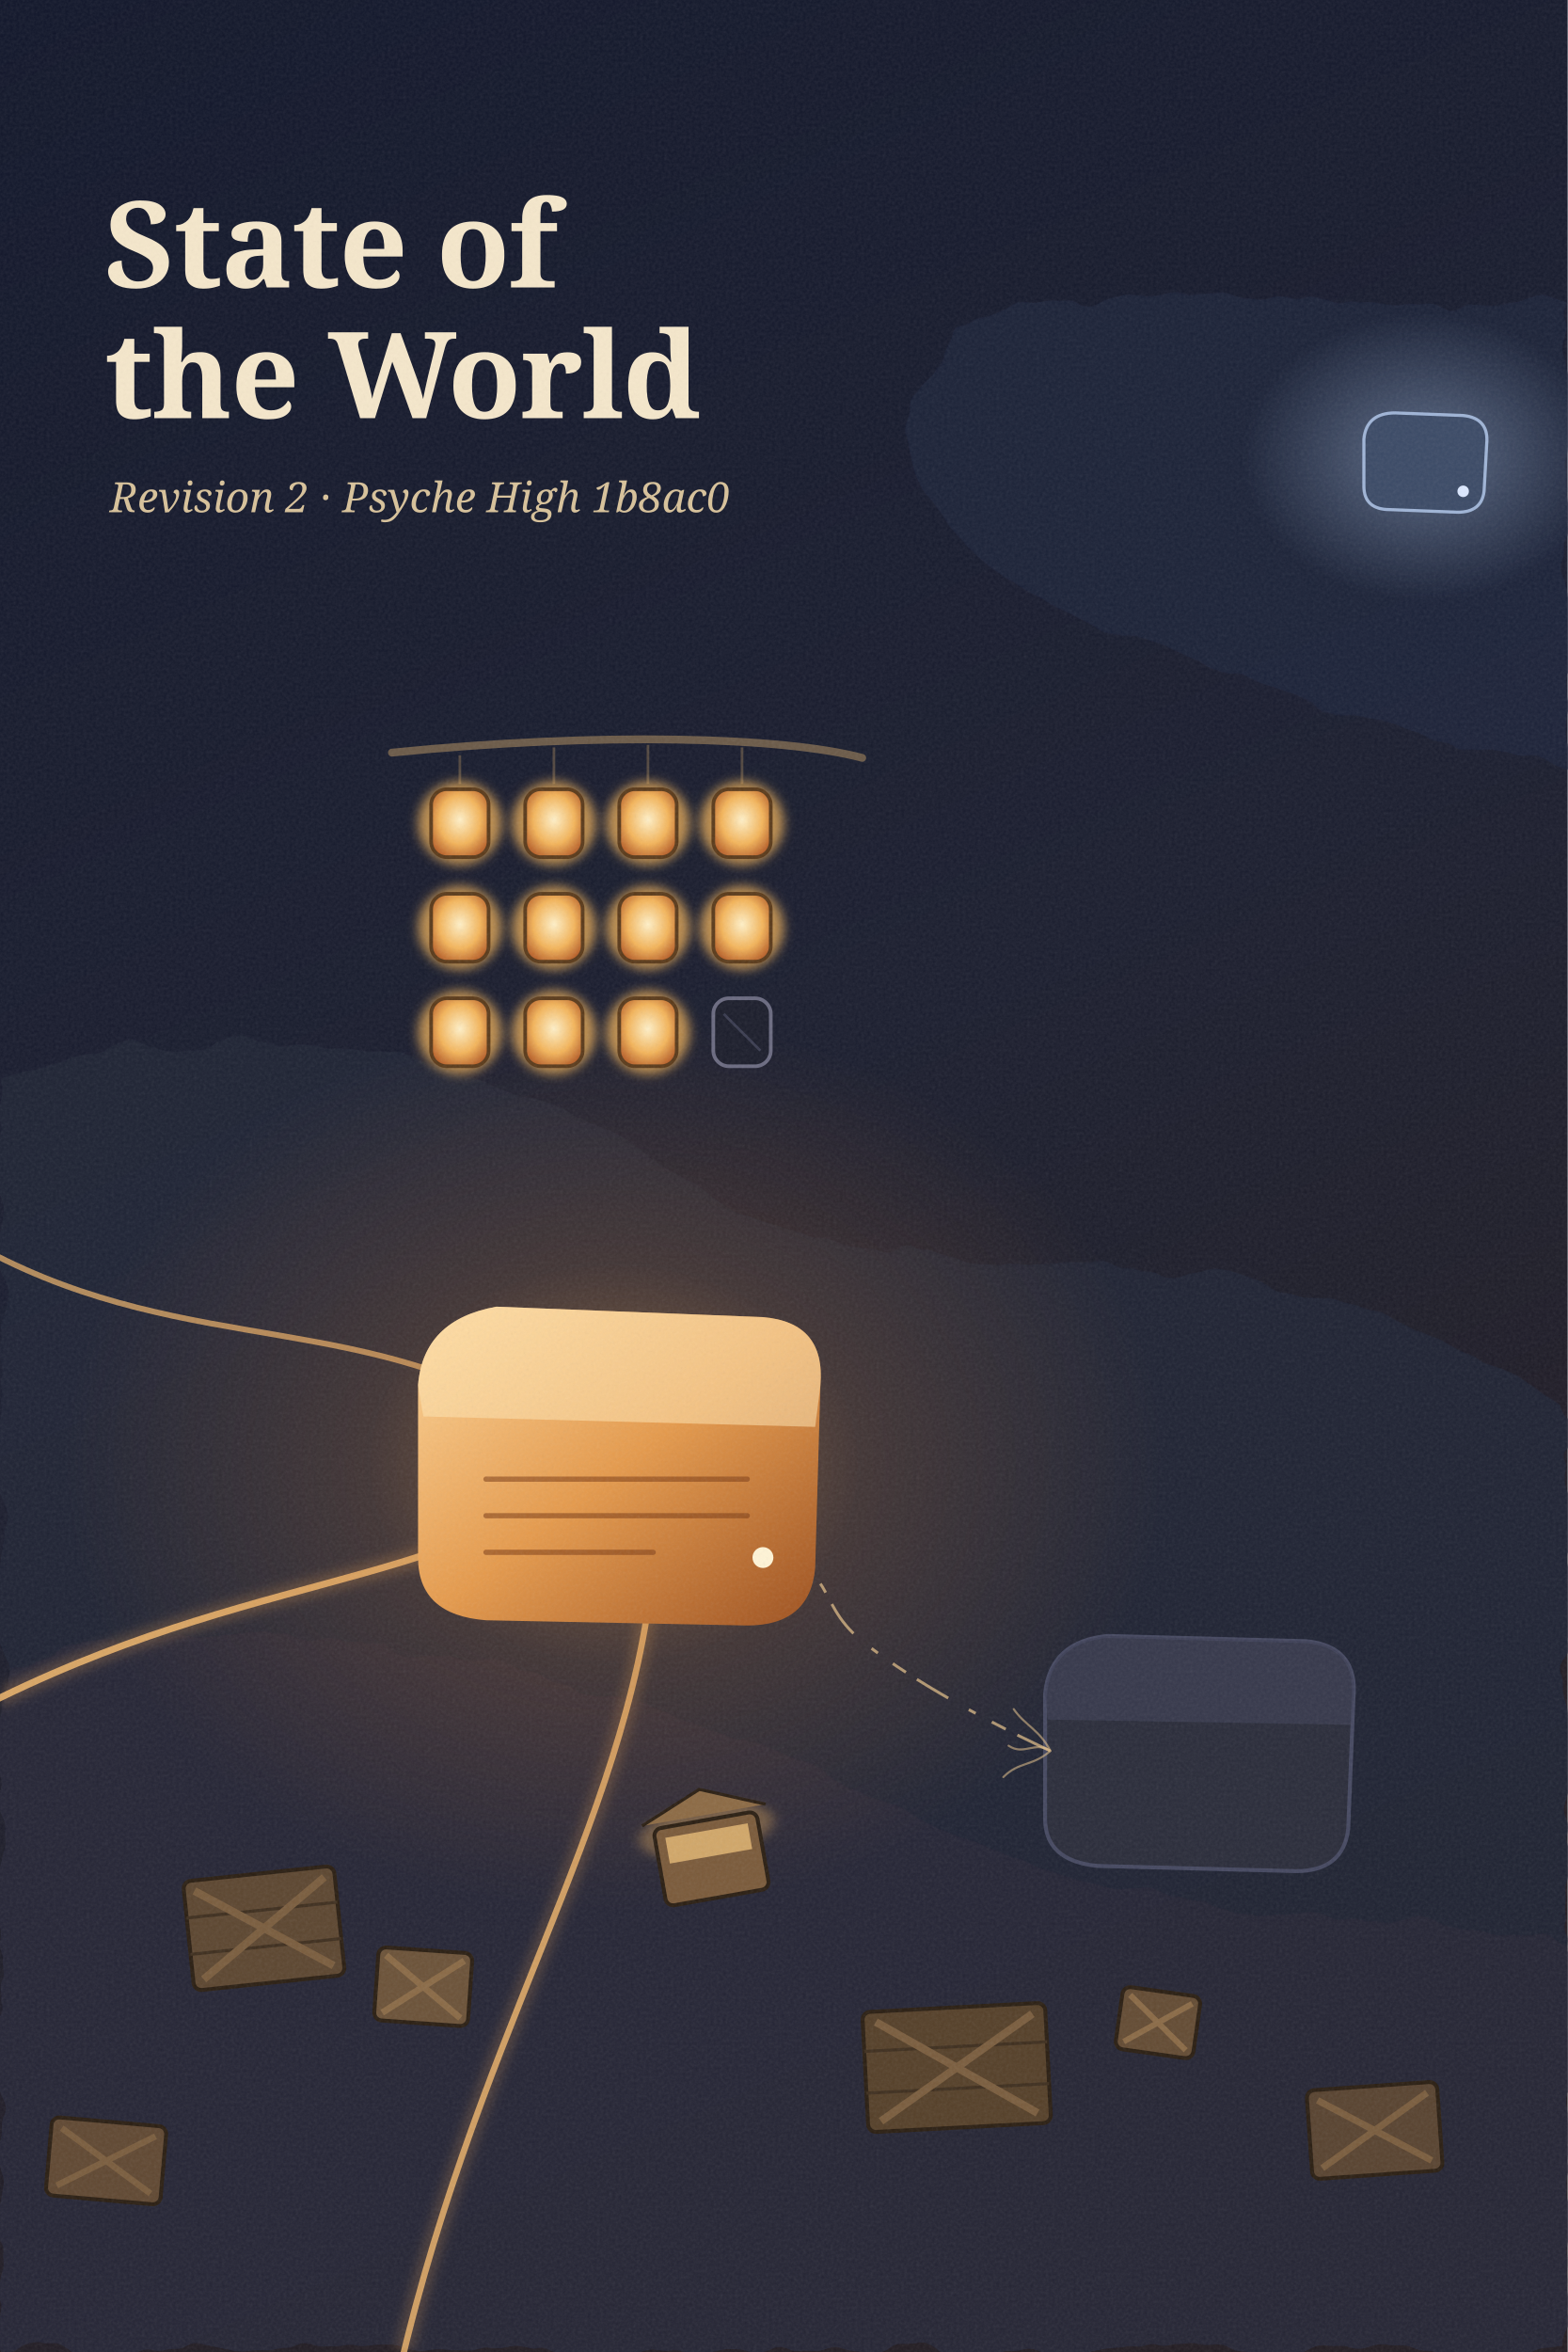
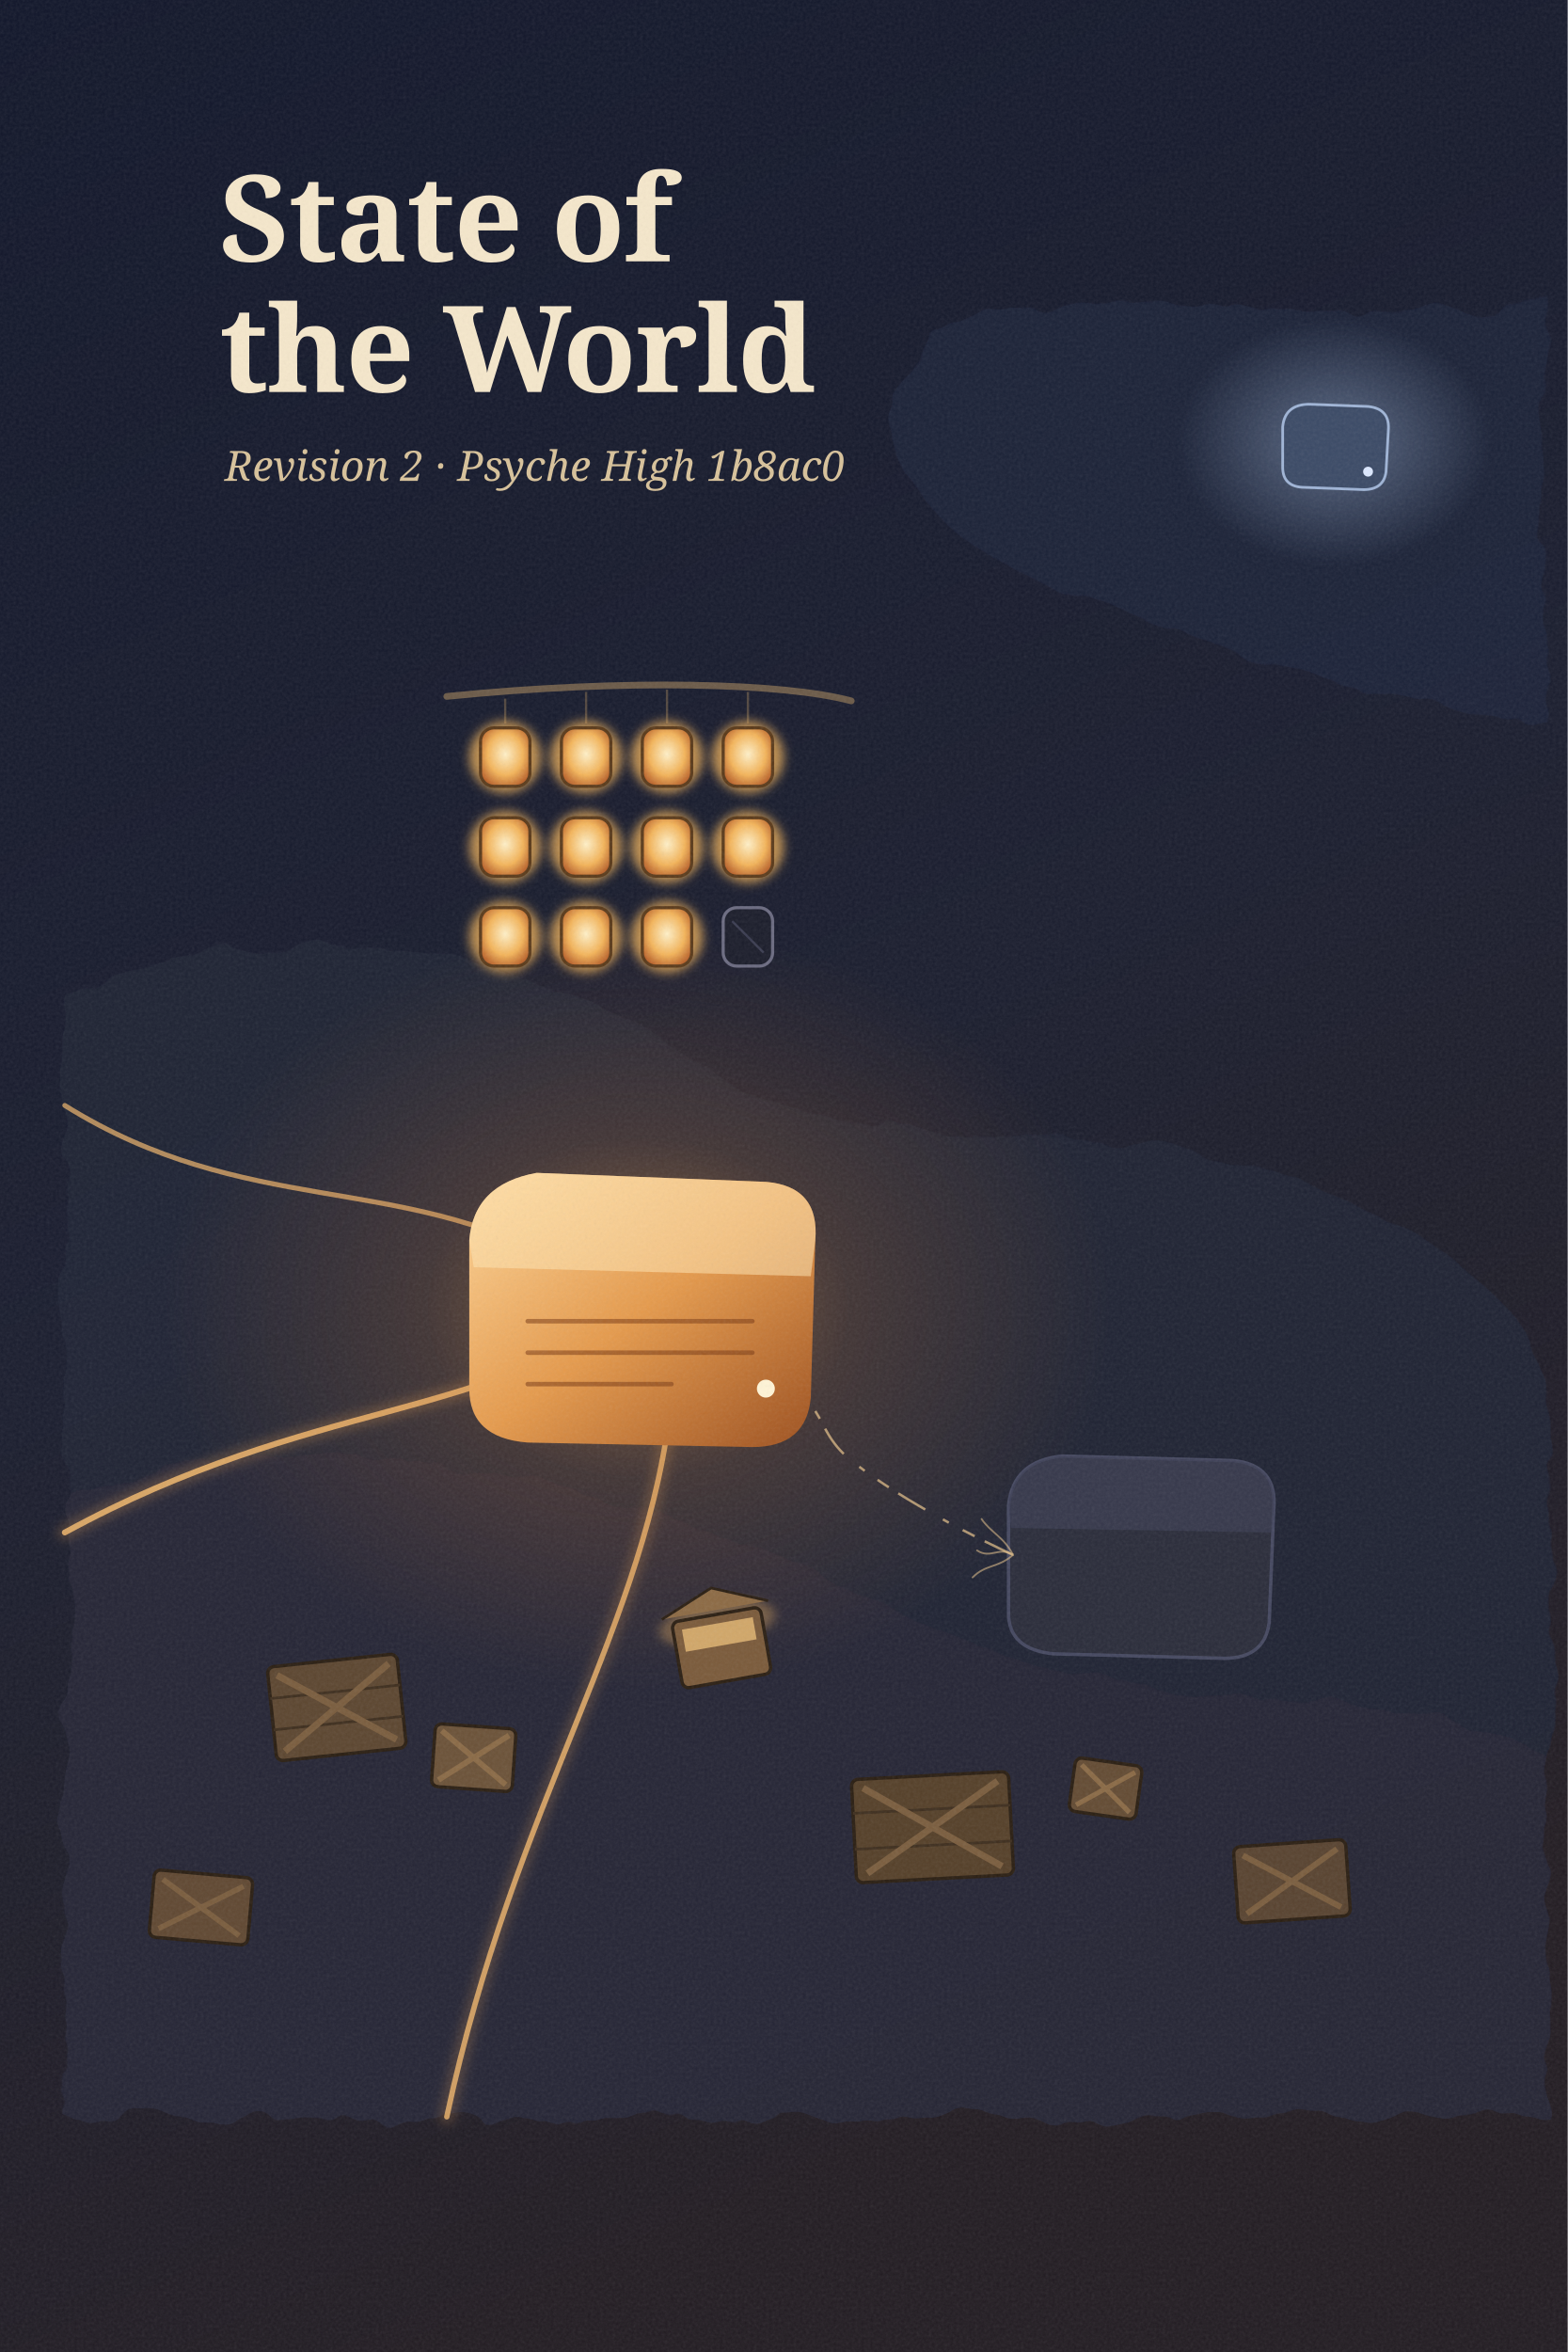
<svg viewBox="0 0 600 900" preserveAspectRatio="xMidYMid slice" role="img" aria-label="A cluster seen from above at night: one machine lit warm and cabled to the world, one dark with a frayed thread to it, a third far at the edge glowing faintly; twelve lantern-windows above, eleven lit, one dark; crates on the ground, most nailed shut.">
  <defs>
    <linearGradient id="a1sky" x1="0" y1="0" x2="0.3" y2="1">
      <stop offset="0" stop-color="#11162a" />
      <stop offset=".55" stop-color="#1a1d2e" />
      <stop offset="1" stop-color="#221c22" />
    </linearGradient>
    <radialGradient id="a1halo" cx=".5" cy=".5" r=".5">
      <stop offset="0" stop-color="#f4b760" stop-opacity=".55" />
      <stop offset=".45" stop-color="#d9823a" stop-opacity=".18" />
      <stop offset="1" stop-color="#d9823a" stop-opacity="0" />
    </radialGradient>
    <radialGradient id="a1far" cx=".5" cy=".5" r=".5">
      <stop offset="0" stop-color="#a9c2e6" stop-opacity=".45" />
      <stop offset="1" stop-color="#a9c2e6" stop-opacity="0" />
    </radialGradient>
    <linearGradient id="a1body" x1="0" y1="0" x2="1" y2="1">
      <stop offset="0" stop-color="#ffd79a" />
      <stop offset=".5" stop-color="#e59a4c" />
      <stop offset="1" stop-color="#9c4f1e" />
    </linearGradient>
    <radialGradient id="a1win" cx=".5" cy=".45" r=".6">
      <stop offset="0" stop-color="#fff0c8" />
      <stop offset=".6" stop-color="#f3b45a" />
      <stop offset="1" stop-color="#b8612a" />
    </radialGradient>
    <filter id="a1blur" x="-50%" y="-50%" width="200%" height="200%">
      <feGaussianBlur stdDeviation="9" />
    </filter>
    <filter id="a1soft">
      <feGaussianBlur stdDeviation="2.2" />
    </filter>
    <filter id="a1rough">
      <feTurbulence type="fractalNoise" baseFrequency=".035" numOctaves="3" seed="4" />
      <feDisplacementMap in="SourceGraphic" scale="14" />
    </filter>
    <filter id="a1grain">
      <feTurbulence type="fractalNoise" baseFrequency=".85" numOctaves="2" stitchTiles="stitch" />
      <feColorMatrix type="saturate" values="0" />
      <feComponentTransfer>
        <feFuncA type="table" tableValues="0 .10" />
      </feComponentTransfer>
    </filter>
  </defs>
  <rect width="600" height="900" fill="url(#a1sky)" />
-   <g filter="url(#a1rough)" opacity=".9">
-     <path d="M-20,420 C80,380 190,400 260,450 C330,500 420,470 520,500 C580,520 640,560 640,600 L640,920 L-20,920 Z" fill="#1f2334" />
-     <path d="M-20,640 C120,600 260,650 360,700 C450,745 560,720 640,760 L640,920 L-20,920 Z" fill="#262636" />
-     <path d="M380,120 C450,100 560,130 640,110 L640,300 C560,290 470,260 400,230 C340,200 330,140 380,120 Z" fill="#1c2238" />
-   </g>
-   <g stroke-linecap="round" fill="none">
-     <path d="M230,560 C170,610 90,600 -20,660" stroke="#e8a257" stroke-width="7" opacity=".25" filter="url(#a1soft)" />
-     <path d="M230,560 C170,610 90,600 -20,660" stroke="#f1b76c" stroke-width="2.6" opacity=".85" />
-     <path d="M200,540 C130,500 60,520 -20,470" stroke="#f1b76c" stroke-width="2.2" opacity=".7" />
-     <path d="M250,600 C240,700 180,780 150,920" stroke="#e8a257" stroke-width="7" opacity=".22" filter="url(#a1soft)" />
-     <path d="M250,600 C240,700 180,780 150,920" stroke="#f1b76c" stroke-width="2.4" opacity=".8" />
-   </g>
-   <ellipse cx="235" cy="560" rx="210" ry="170" fill="url(#a1halo)" />
-   <g>
-     <path d="M160,530 Q162,505 190,500 L292,504 Q316,506 314,530 L312,600 Q310,622 286,622 L186,620 Q160,618 160,596 Z" fill="url(#a1body)" />
-     <path d="M160,530 Q162,505 190,500 L292,504 Q316,506 314,530 L312,546 L162,542 Z" fill="#ffe3b0" opacity=".55" />
-     <g stroke="#7a3a14" stroke-width="2" stroke-linecap="round" opacity=".55">
-       <path d="M186,566 H286" />
-       <path d="M186,580 H286" />
-       <path d="M186,594 H250" />
+   <g transform="translate(0,-40) translate(300,420) scale(.86) translate(-300,-420)">
+     <g filter="url(#a1rough)" opacity=".9">
+       <path d="M-20,420 C80,380 190,400 260,450 C330,500 420,470 520,500 C580,520 640,560 640,600 L640,920 L-20,920 Z" fill="#1f2334" />
+       <path d="M-20,640 C120,600 260,650 360,700 C450,745 560,720 640,760 L640,920 L-20,920 Z" fill="#262636" />
+       <path d="M380,120 C450,100 560,130 640,110 L640,300 C560,290 470,260 400,230 C340,200 330,140 380,120 Z" fill="#1c2238" />
    </g>
-     <circle cx="292" cy="596" r="4" fill="#fff4d6" />
-   </g>
-   <g>
-     <path d="M150,288 C230,280 300,282 330,290" stroke="#6b5a48" stroke-width="3" fill="none" stroke-linecap="round" />
-     <g stroke="#6b5a48" stroke-width="1" opacity=".7">
-       <path d="M176,289 V300" />
-       <path d="M212,286 V300" />
-       <path d="M248,285 V300" />
-       <path d="M284,286 V300" />
+     <g stroke-linecap="round" fill="none">
+       <path d="M230,560 C170,610 90,600 -20,660" stroke="#e8a257" stroke-width="7" opacity=".25" filter="url(#a1soft)" />
+       <path d="M230,560 C170,610 90,600 -20,660" stroke="#f1b76c" stroke-width="2.6" opacity=".85" />
+       <path d="M200,540 C130,500 60,520 -20,470" stroke="#f1b76c" stroke-width="2.2" opacity=".7" />
+       <path d="M250,600 C240,700 180,780 150,920" stroke="#e8a257" stroke-width="7" opacity=".22" filter="url(#a1soft)" />
+       <path d="M250,600 C240,700 180,780 150,920" stroke="#f1b76c" stroke-width="2.4" opacity=".8" />
    </g>
-     <g id="a1lanterns">
-       <g filter="url(#a1soft)" opacity=".75" fill="#f3b45a">
-         <circle cx="176" cy="315" r="16" />
-         <circle cx="212" cy="315" r="16" />
-         <circle cx="248" cy="315" r="16" />
-         <circle cx="284" cy="315" r="16" />
-         <circle cx="176" cy="355" r="16" />
-         <circle cx="212" cy="355" r="16" />
-         <circle cx="248" cy="355" r="16" />
-         <circle cx="284" cy="355" r="16" />
-         <circle cx="176" cy="395" r="16" />
-         <circle cx="212" cy="395" r="16" />
-         <circle cx="248" cy="395" r="16" />
+     <ellipse cx="235" cy="560" rx="210" ry="170" fill="url(#a1halo)" />
+     <g>
+       <path d="M160,530 Q162,505 190,500 L292,504 Q316,506 314,530 L312,600 Q310,622 286,622 L186,620 Q160,618 160,596 Z" fill="url(#a1body)" />
+       <path d="M160,530 Q162,505 190,500 L292,504 Q316,506 314,530 L312,546 L162,542 Z" fill="#ffe3b0" opacity=".55" />
+       <g stroke="#7a3a14" stroke-width="2" stroke-linecap="round" opacity=".55">
+         <path d="M186,566 H286" />
+         <path d="M186,580 H286" />
+         <path d="M186,594 H250" />
      </g>
-       <g fill="url(#a1win)" stroke="#5a3a1a" stroke-width="1.4">
-         <rect x="165" y="302" width="22" height="26" rx="6" />
-         <rect x="201" y="302" width="22" height="26" rx="6" />
-         <rect x="237" y="302" width="22" height="26" rx="6" />
-         <rect x="273" y="302" width="22" height="26" rx="6" />
-         <rect x="165" y="342" width="22" height="26" rx="6" />
-         <rect x="201" y="342" width="22" height="26" rx="6" />
-         <rect x="237" y="342" width="22" height="26" rx="6" />
-         <rect x="273" y="342" width="22" height="26" rx="6" />
-         <rect x="165" y="382" width="22" height="26" rx="6" />
-         <rect x="201" y="382" width="22" height="26" rx="6" />
-         <rect x="237" y="382" width="22" height="26" rx="6" />
+       <circle cx="292" cy="596" r="4" fill="#fff4d6" />
+     </g>
+     <g>
+       <path d="M150,288 C230,280 300,282 330,290" stroke="#6b5a48" stroke-width="3" fill="none" stroke-linecap="round" />
+       <g stroke="#6b5a48" stroke-width="1" opacity=".7">
+         <path d="M176,289 V300" />
+         <path d="M212,286 V300" />
+         <path d="M248,285 V300" />
+         <path d="M284,286 V300" />
      </g>
-       <rect x="273" y="382" width="22" height="26" rx="6" fill="#1b1d2b" stroke="#6a6a80" stroke-width="1.4" />
-       <path d="M277,388 L291,402" stroke="#3a3c50" stroke-width="1" />
+       <g id="a1lanterns">
+         <g filter="url(#a1soft)" opacity=".75" fill="#f3b45a">
+           <circle cx="176" cy="315" r="16" />
+           <circle cx="212" cy="315" r="16" />
+           <circle cx="248" cy="315" r="16" />
+           <circle cx="284" cy="315" r="16" />
+           <circle cx="176" cy="355" r="16" />
+           <circle cx="212" cy="355" r="16" />
+           <circle cx="248" cy="355" r="16" />
+           <circle cx="284" cy="355" r="16" />
+           <circle cx="176" cy="395" r="16" />
+           <circle cx="212" cy="395" r="16" />
+           <circle cx="248" cy="395" r="16" />
+         </g>
+         <g fill="url(#a1win)" stroke="#5a3a1a" stroke-width="1.4">
+           <rect x="165" y="302" width="22" height="26" rx="6" />
+           <rect x="201" y="302" width="22" height="26" rx="6" />
+           <rect x="237" y="302" width="22" height="26" rx="6" />
+           <rect x="273" y="302" width="22" height="26" rx="6" />
+           <rect x="165" y="342" width="22" height="26" rx="6" />
+           <rect x="201" y="342" width="22" height="26" rx="6" />
+           <rect x="237" y="342" width="22" height="26" rx="6" />
+           <rect x="273" y="342" width="22" height="26" rx="6" />
+           <rect x="165" y="382" width="22" height="26" rx="6" />
+           <rect x="201" y="382" width="22" height="26" rx="6" />
+           <rect x="237" y="382" width="22" height="26" rx="6" />
+         </g>
+         <rect x="273" y="382" width="22" height="26" rx="6" fill="#1b1d2b" stroke="#6a6a80" stroke-width="1.4" />
+         <path d="M277,388 L291,402" stroke="#3a3c50" stroke-width="1" />
+       </g>
    </g>
-   </g>
-   <g>
-     <path d="M400,648 Q402,628 424,626 L500,628 Q520,630 518,650 L516,700 Q514,716 496,716 L420,714 Q400,712 400,696 Z" fill="#2a2c3a" stroke="#454860" stroke-width="1.5" />
-     <path d="M400,648 Q402,628 424,626 L500,628 Q520,630 518,650 L517,660 L401,658 Z" fill="#3a3d52" opacity=".7" />
-     <path d="M402,670 C370,655 345,640 330,628 C320,620 318,612 314,606" stroke="#e9c48c" stroke-width="1.1" fill="none" stroke-dasharray="14 5 6 7 3 9" opacity=".7" />
-     <g stroke="#e9c48c" stroke-width=".8" fill="none" opacity=".55" stroke-linecap="round">
-       <path d="M402,670 C396,666 392,672 386,668" />
-       <path d="M402,670 C395,676 390,674 384,680" />
-       <path d="M402,670 C398,662 392,660 388,654" />
+     <g>
+       <path d="M400,648 Q402,628 424,626 L500,628 Q520,630 518,650 L516,700 Q514,716 496,716 L420,714 Q400,712 400,696 Z" fill="#2a2c3a" stroke="#454860" stroke-width="1.5" />
+       <path d="M400,648 Q402,628 424,626 L500,628 Q520,630 518,650 L517,660 L401,658 Z" fill="#3a3d52" opacity=".7" />
+       <path d="M402,670 C370,655 345,640 330,628 C320,620 318,612 314,606" stroke="#e9c48c" stroke-width="1.1" fill="none" stroke-dasharray="14 5 6 7 3 9" opacity=".7" />
+       <g stroke="#e9c48c" stroke-width=".8" fill="none" opacity=".55" stroke-linecap="round">
+         <path d="M402,670 C396,666 392,672 386,668" />
+         <path d="M402,670 C395,676 390,674 384,680" />
+         <path d="M402,670 C398,662 392,660 388,654" />
+       </g>
    </g>
-   </g>
-   <ellipse cx="545" cy="175" rx="70" ry="55" fill="url(#a1far)" />
-   <path d="M522,168 Q523,158 534,158 L560,159 Q570,160 569,170 L568,188 Q567,196 558,196 L532,195 Q522,195 522,186 Z" fill="#3b4a66" stroke="#9fb4d6" stroke-width="1.2" />
-   <circle cx="560" cy="188" r="2.2" fill="#dce8ff" />
-   <g stroke-linejoin="round">
-     <g transform="translate(70,720) rotate(-6)">
-       <rect width="58" height="42" rx="3" fill="#5c4630" stroke="#2a1e12" stroke-width="1.5" />
-       <path d="M0,14 H58 M0,28 H58" stroke="#3e2e1e" stroke-width="1.2" />
-       <path d="M4,4 L54,38 M54,4 L4,38" stroke="#7a5d3e" stroke-width="3" />
-     </g>
-     <g transform="translate(145,745) rotate(4)">
-       <rect width="36" height="28" rx="3" fill="#6b5238" stroke="#2a1e12" stroke-width="1.5" />
-       <path d="M3,3 L33,25 M33,3 L3,25" stroke="#8a6a46" stroke-width="2.5" />
-     </g>
-     <g transform="translate(330,770) rotate(-3)">
-       <rect width="70" height="46" rx="3" fill="#554029" stroke="#2a1e12" stroke-width="1.5" />
-       <path d="M0,15 H70 M0,31 H70" stroke="#3e2e1e" stroke-width="1.2" />
-       <path d="M5,4 L65,42 M65,4 L5,42" stroke="#7a5d3e" stroke-width="3" />
-     </g>
-     <g transform="translate(430,760) rotate(8)">
-       <rect width="30" height="24" rx="3" fill="#634b33" stroke="#2a1e12" stroke-width="1.5" />
-       <path d="M3,3 L27,21 M27,3 L3,21" stroke="#8a6a46" stroke-width="2.2" />
-     </g>
-     <g transform="translate(250,700) rotate(-10)">
-       <ellipse cx="20" cy="4" rx="26" ry="10" fill="#f4b760" opacity=".35" filter="url(#a1soft)" />
-       <rect width="40" height="30" rx="3" fill="#7a5a3a" stroke="#2a1e12" stroke-width="1.5" />
-       <path d="M-4,-2 L20,-12 L44,-2" fill="#8c6a44" stroke="#2a1e12" stroke-width="1.2" />
-       <rect x="4" y="4" width="32" height="10" fill="#f6c77e" opacity=".7" />
-     </g>
-     <g transform="translate(500,800) rotate(-4)">
-       <rect width="50" height="34" rx="3" fill="#584330" stroke="#2a1e12" stroke-width="1.5" />
-       <path d="M4,4 L46,30 M46,4 L4,30" stroke="#7a5d3e" stroke-width="2.6" />
-     </g>
-     <g transform="translate(20,810) rotate(5)">
-       <rect width="44" height="30" rx="3" fill="#604832" stroke="#2a1e12" stroke-width="1.5" />
-       <path d="M4,4 L40,26 M40,4 L4,26" stroke="#7a5d3e" stroke-width="2.4" />
+     <ellipse cx="545" cy="175" rx="70" ry="55" fill="url(#a1far)" />
+     <path d="M522,168 Q523,158 534,158 L560,159 Q570,160 569,170 L568,188 Q567,196 558,196 L532,195 Q522,195 522,186 Z" fill="#3b4a66" stroke="#9fb4d6" stroke-width="1.2" />
+     <circle cx="560" cy="188" r="2.2" fill="#dce8ff" />
+     <g stroke-linejoin="round">
+       <g transform="translate(70,720) rotate(-6)">
+         <rect width="58" height="42" rx="3" fill="#5c4630" stroke="#2a1e12" stroke-width="1.5" />
+         <path d="M0,14 H58 M0,28 H58" stroke="#3e2e1e" stroke-width="1.2" />
+         <path d="M4,4 L54,38 M54,4 L4,38" stroke="#7a5d3e" stroke-width="3" />
+       </g>
+       <g transform="translate(145,745) rotate(4)">
+         <rect width="36" height="28" rx="3" fill="#6b5238" stroke="#2a1e12" stroke-width="1.5" />
+         <path d="M3,3 L33,25 M33,3 L3,25" stroke="#8a6a46" stroke-width="2.5" />
+       </g>
+       <g transform="translate(330,770) rotate(-3)">
+         <rect width="70" height="46" rx="3" fill="#554029" stroke="#2a1e12" stroke-width="1.5" />
+         <path d="M0,15 H70 M0,31 H70" stroke="#3e2e1e" stroke-width="1.2" />
+         <path d="M5,4 L65,42 M65,4 L5,42" stroke="#7a5d3e" stroke-width="3" />
+       </g>
+       <g transform="translate(430,760) rotate(8)">
+         <rect width="30" height="24" rx="3" fill="#634b33" stroke="#2a1e12" stroke-width="1.5" />
+         <path d="M3,3 L27,21 M27,3 L3,21" stroke="#8a6a46" stroke-width="2.2" />
+       </g>
+       <g transform="translate(250,700) rotate(-10)">
+         <ellipse cx="20" cy="4" rx="26" ry="10" fill="#f4b760" opacity=".35" filter="url(#a1soft)" />
+         <rect width="40" height="30" rx="3" fill="#7a5a3a" stroke="#2a1e12" stroke-width="1.5" />
+         <path d="M-4,-2 L20,-12 L44,-2" fill="#8c6a44" stroke="#2a1e12" stroke-width="1.2" />
+         <rect x="4" y="4" width="32" height="10" fill="#f6c77e" opacity=".7" />
+       </g>
+       <g transform="translate(500,800) rotate(-4)">
+         <rect width="50" height="34" rx="3" fill="#584330" stroke="#2a1e12" stroke-width="1.5" />
+         <path d="M4,4 L46,30 M46,4 L4,30" stroke="#7a5d3e" stroke-width="2.6" />
+       </g>
+       <g transform="translate(20,810) rotate(5)">
+         <rect width="44" height="30" rx="3" fill="#604832" stroke="#2a1e12" stroke-width="1.5" />
+         <path d="M4,4 L40,26 M40,4 L4,26" stroke="#7a5d3e" stroke-width="2.4" />
+       </g>
    </g>
  </g>
  <g font-family="Fraunces, Georgia, serif" fill="#f5e7cb">
-     <text x="40" y="110" font-size="46" font-weight="600" letter-spacing="-.5">State of</text>
-     <text x="40" y="160" font-size="46" font-weight="600" letter-spacing="-.5">the World</text>
-     <text x="42" y="196" font-size="16" font-style="italic" fill="#d8c29a">Revision 2 · Psyche High 1b8ac0</text>
+     <text x="84" y="100" font-size="46" font-weight="600" letter-spacing="-.5">State of</text>
+     <text x="84" y="150" font-size="46" font-weight="600" letter-spacing="-.5">the World</text>
+     <text x="86" y="184" font-size="16" font-style="italic" fill="#d8c29a">Revision 2 · Psyche High 1b8ac0</text>
  </g>
  <rect width="600" height="900" filter="url(#a1grain)" />
</svg>
